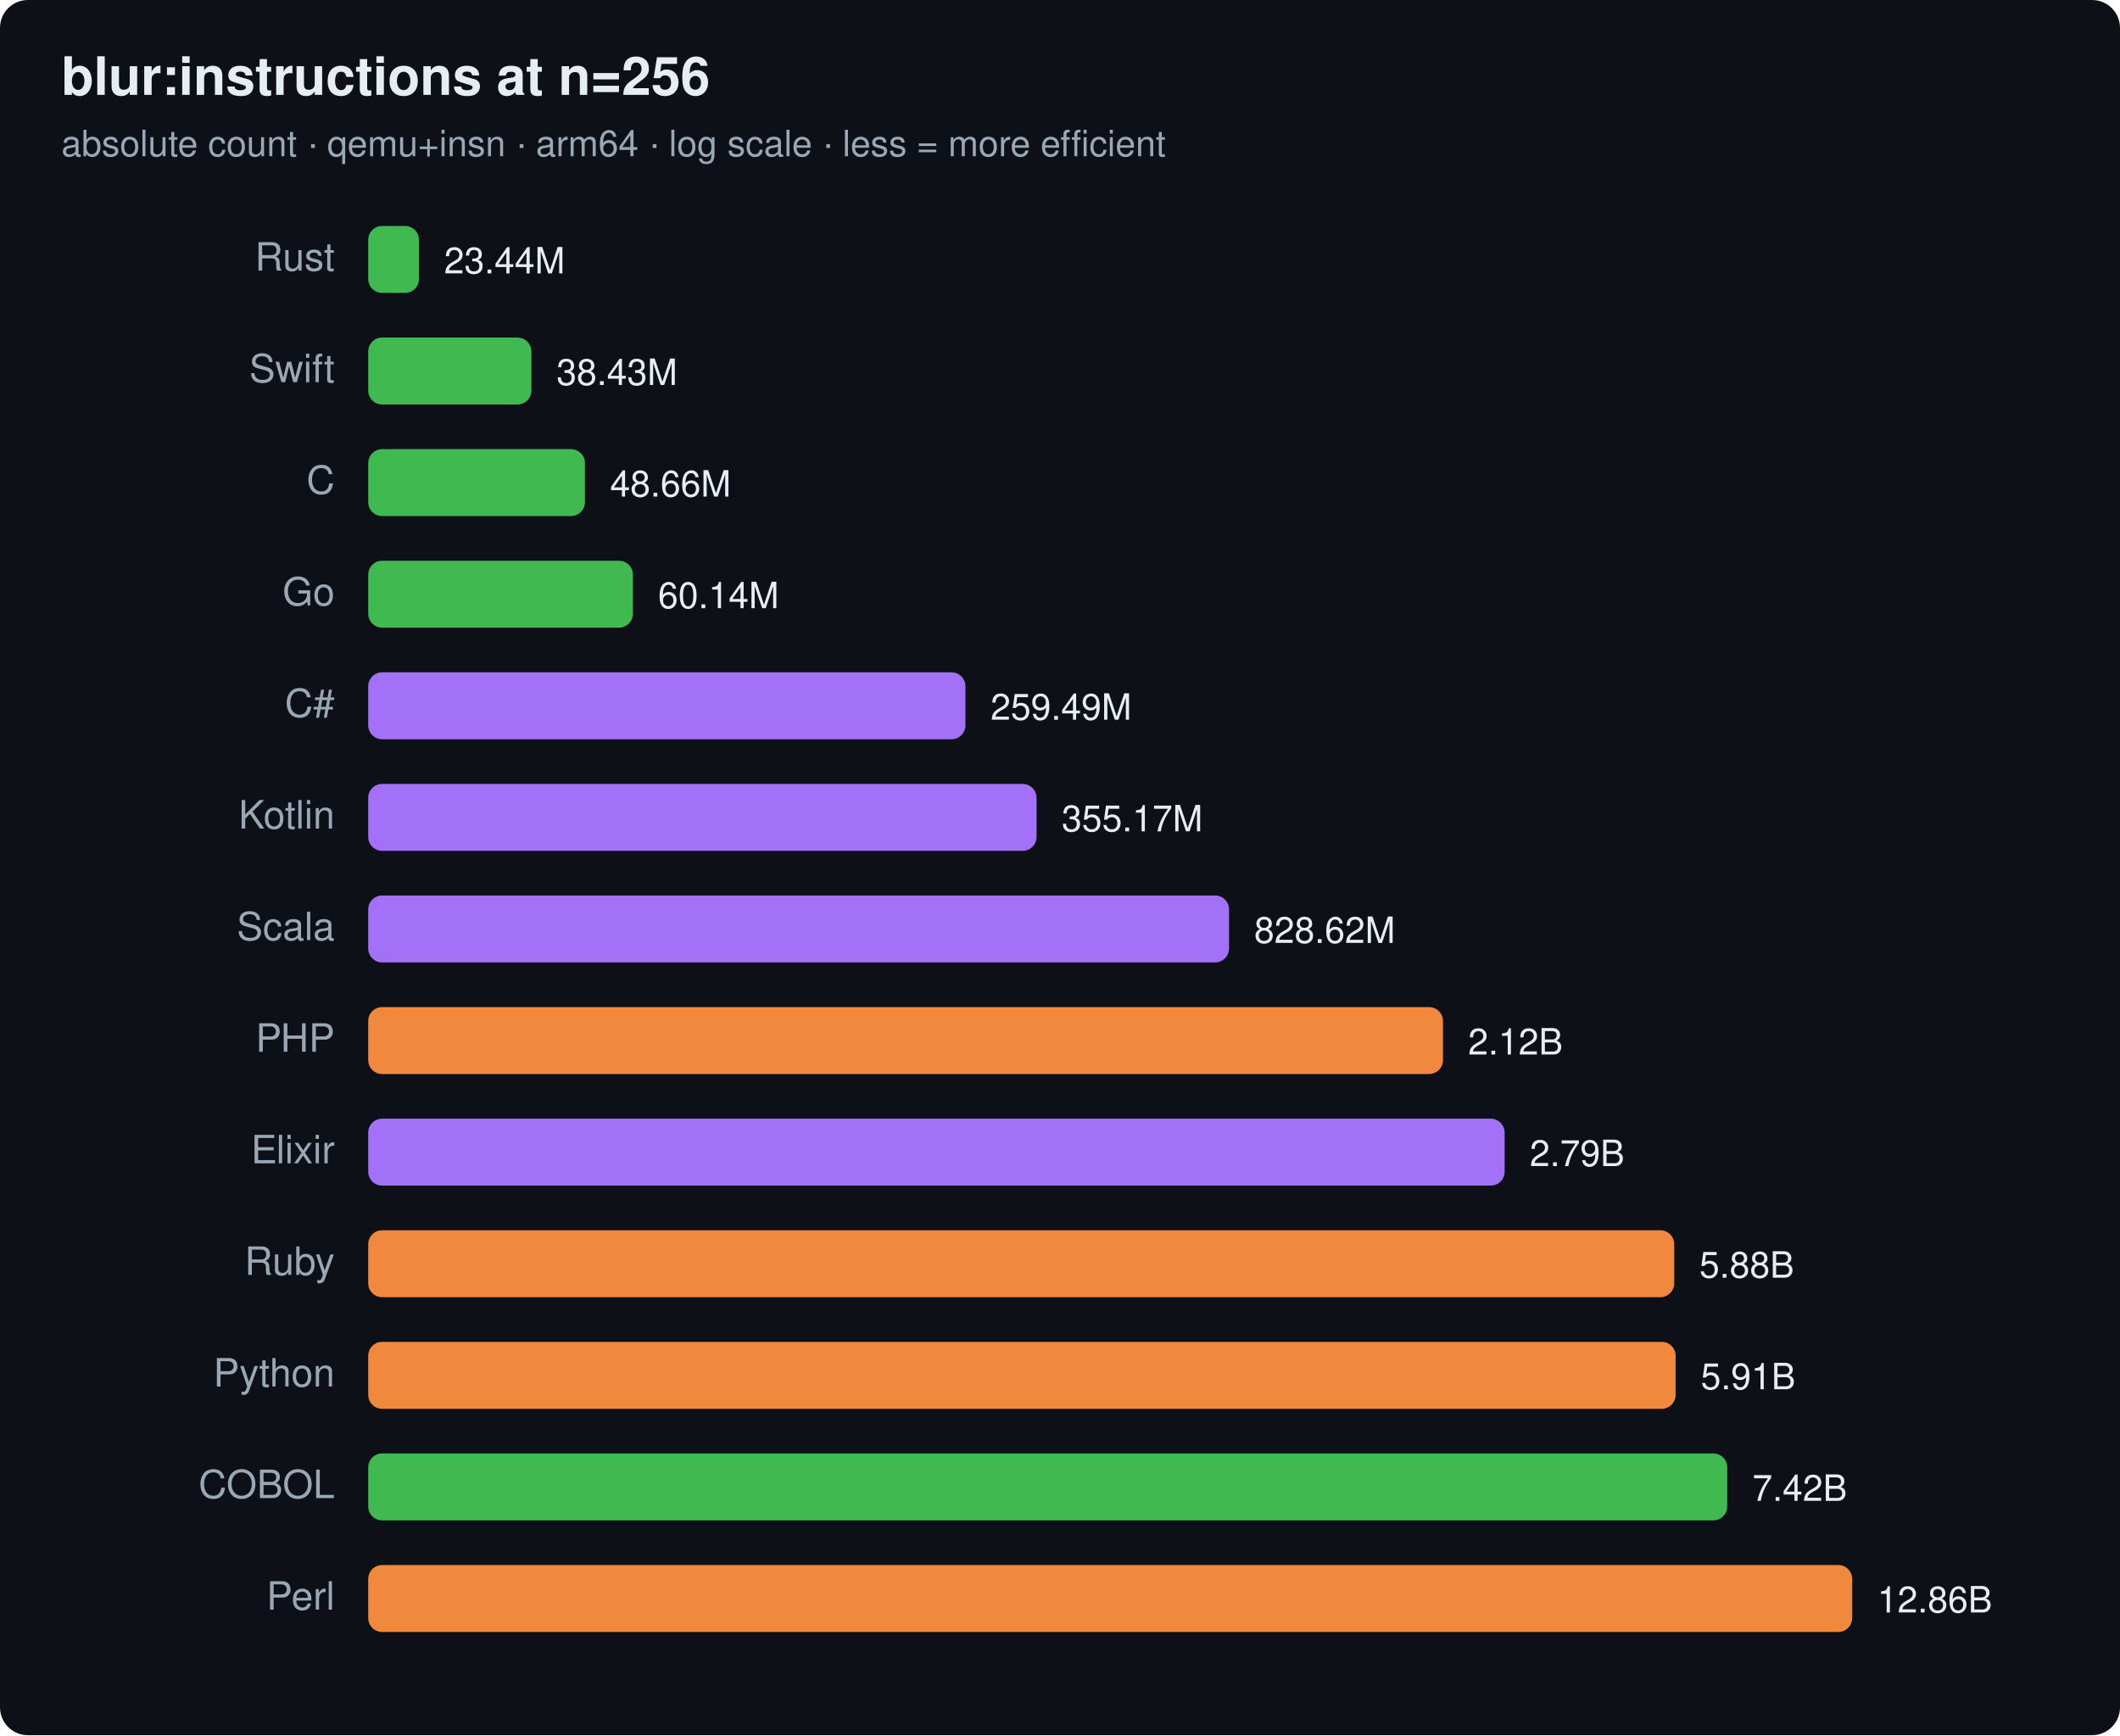
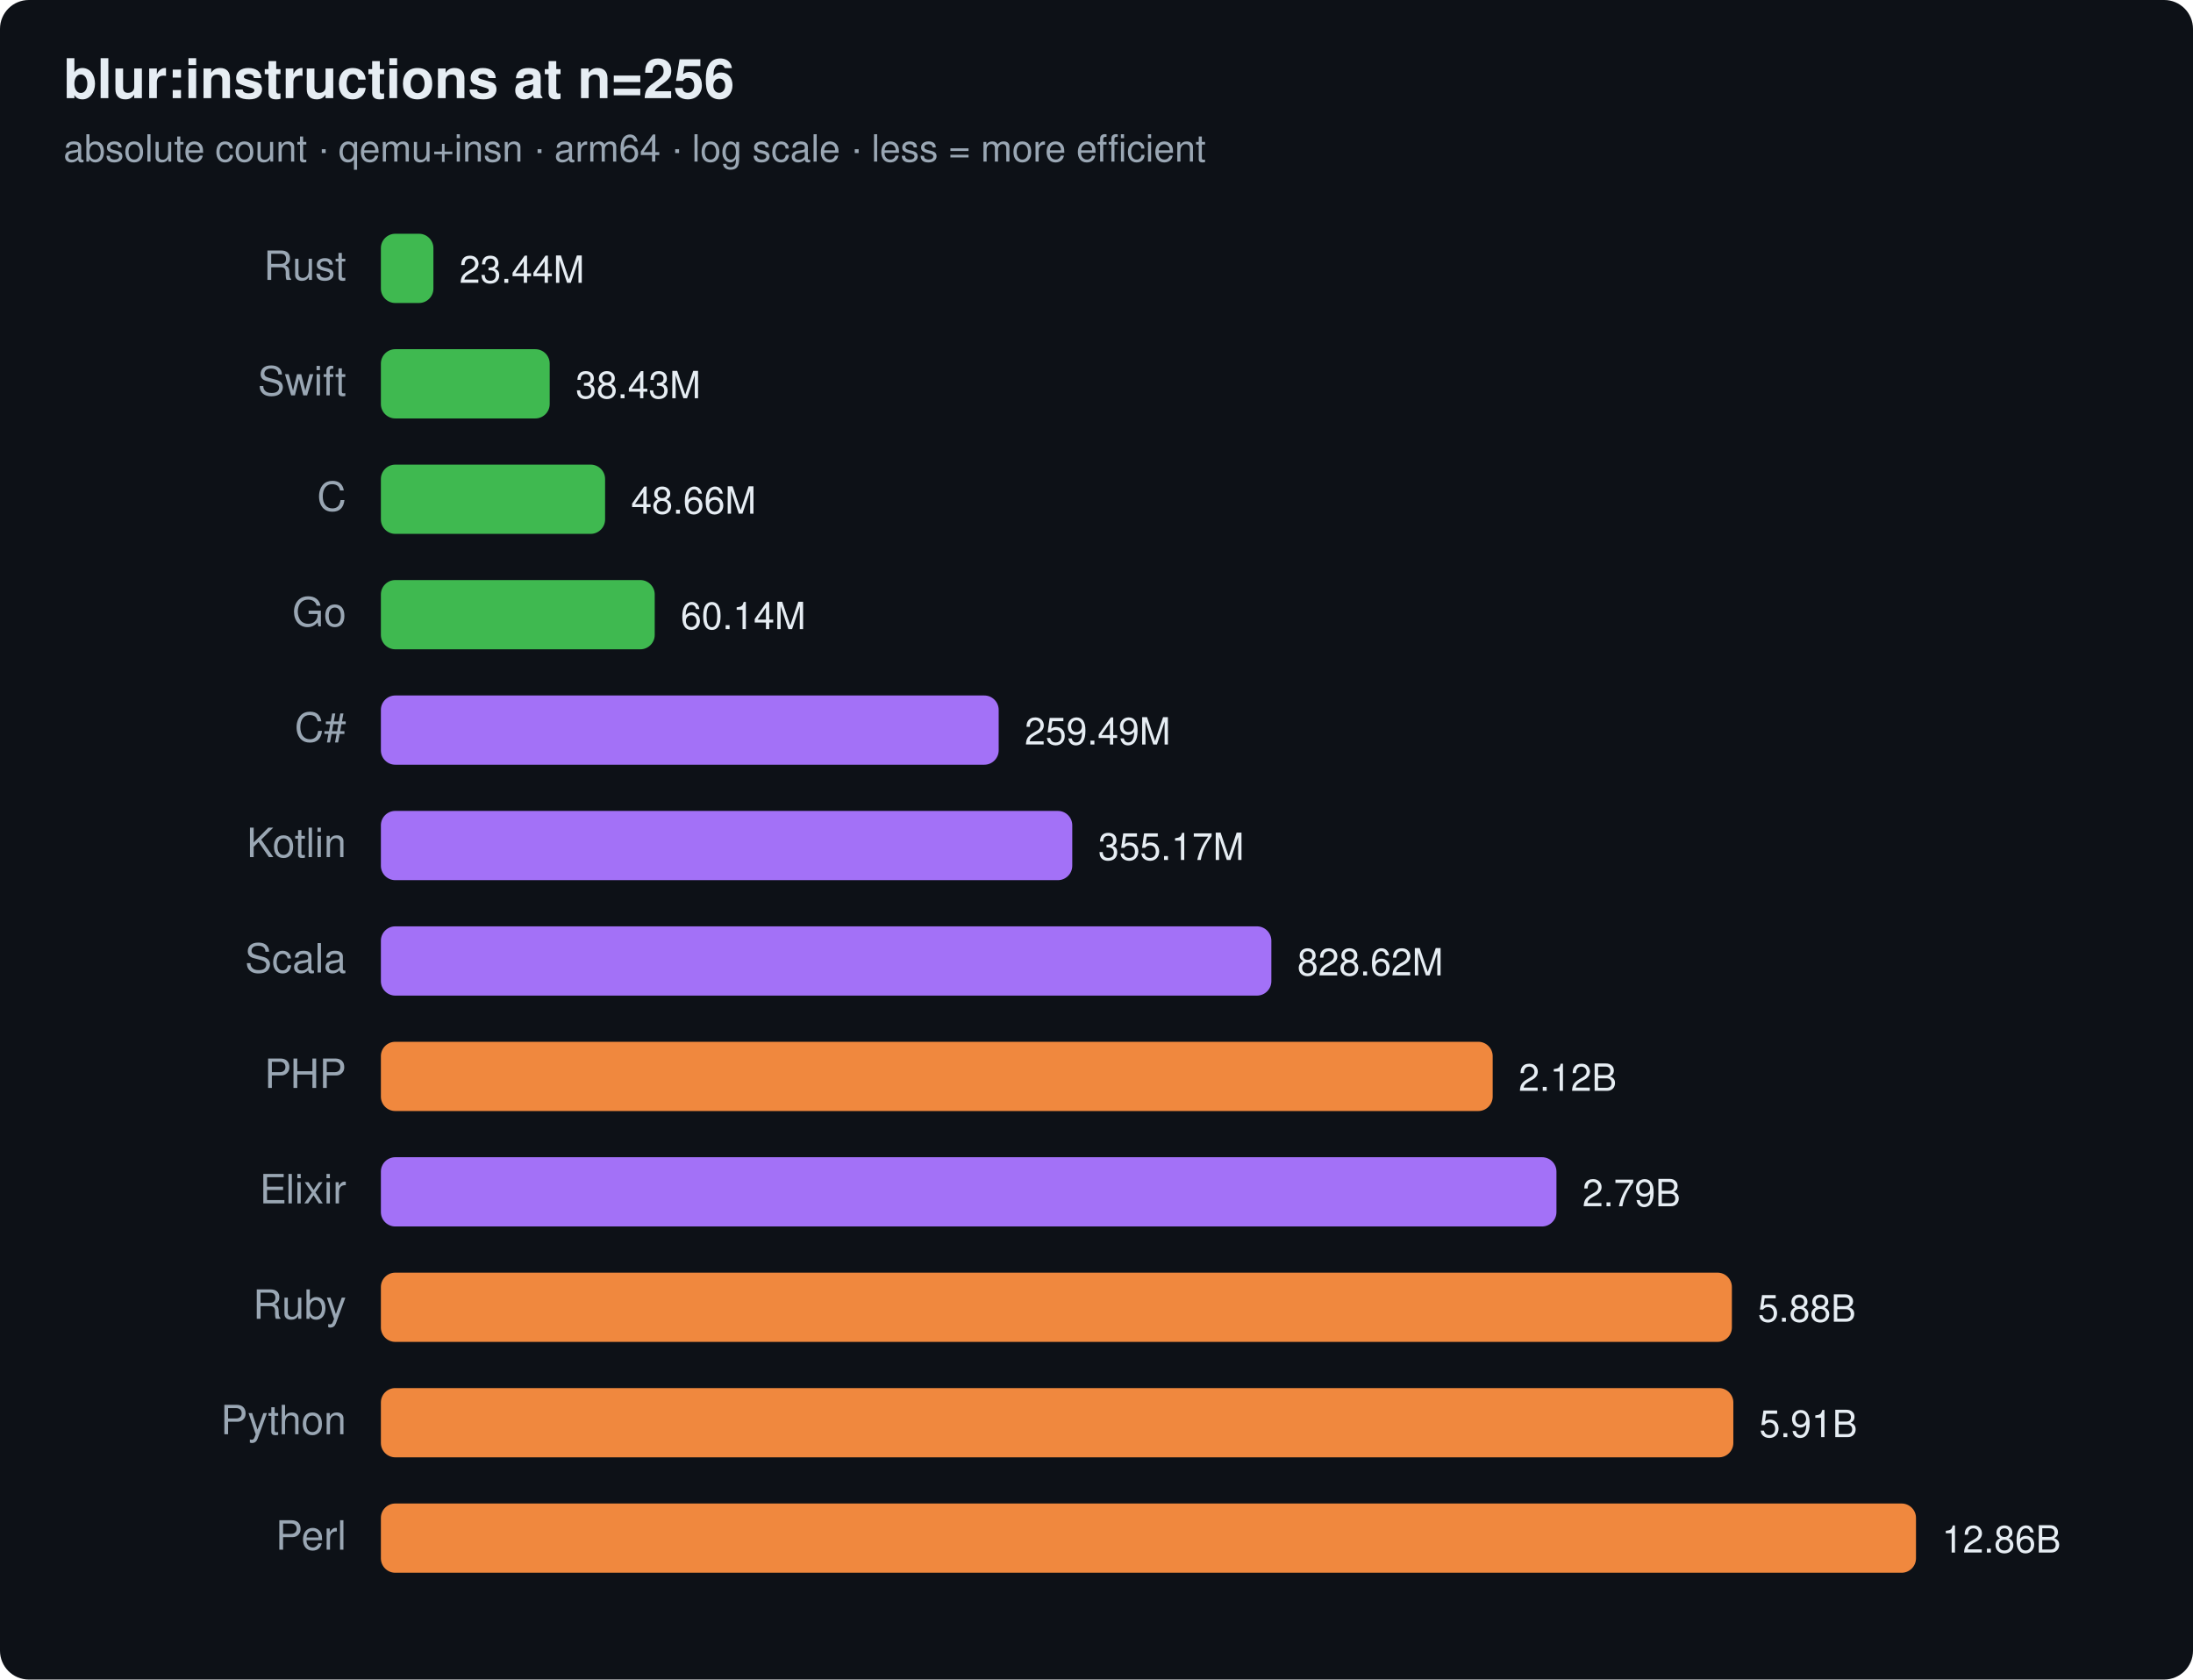
- <svg xmlns="http://www.w3.org/2000/svg" width="760" height="622" viewBox="0 0 760 622" font-family="ui-sans-serif,system-ui,Segoe UI,Helvetica,Arial">
-   <rect width="760" height="622" rx="10" fill="#0d1117" />
+ <svg xmlns="http://www.w3.org/2000/svg" width="760" height="582" viewBox="0 0 760 582" font-family="ui-sans-serif,system-ui,Segoe UI,Helvetica,Arial">
+   <rect width="760" height="582" rx="10" fill="#0d1117" />
  <text x="22" y="34" font-size="19" font-weight="700" fill="#e6edf3">blur:instructions at n=256</text>
  <text x="22" y="56" font-size="13" fill="#9aa7b4">absolute count · qemu+insn · arm64 · log scale · less = more efficient</text>
  <text x="120" y="97" text-anchor="end" font-size="14" fill="#9aa7b4">Rust</text>
  <rect x="132" y="81" width="18.2" height="24" rx="5" fill="#3fb950" />
  <text x="159.2" y="98" font-size="13" fill="#e6edf3">23.44M</text>
  <text x="120" y="137" text-anchor="end" font-size="14" fill="#9aa7b4">Swift</text>
  <rect x="132" y="121" width="58.5" height="24" rx="5" fill="#3fb950" />
  <text x="199.5" y="138" font-size="13" fill="#e6edf3">38.43M</text>
  <text x="120" y="177" text-anchor="end" font-size="14" fill="#9aa7b4">C</text>
  <rect x="132" y="161" width="77.7" height="24" rx="5" fill="#3fb950" />
  <text x="218.7" y="178" font-size="13" fill="#e6edf3">48.66M</text>
  <text x="120" y="217" text-anchor="end" font-size="14" fill="#9aa7b4">Go</text>
  <rect x="132" y="201" width="94.9" height="24" rx="5" fill="#3fb950" />
  <text x="235.9" y="218" font-size="13" fill="#e6edf3">60.14M</text>
  <text x="120" y="257" text-anchor="end" font-size="14" fill="#9aa7b4">C#</text>
  <rect x="132" y="241" width="214.1" height="24" rx="5" fill="#a371f7" />
  <text x="355.1" y="258" font-size="13" fill="#e6edf3">259.49M</text>
  <text x="120" y="297" text-anchor="end" font-size="14" fill="#9aa7b4">Kotlin</text>
  <rect x="132" y="281" width="239.6" height="24" rx="5" fill="#a371f7" />
  <text x="380.6" y="298" font-size="13" fill="#e6edf3">355.17M</text>
  <text x="120" y="337" text-anchor="end" font-size="14" fill="#9aa7b4">Scala</text>
  <rect x="132" y="321" width="308.6" height="24" rx="5" fill="#a371f7" />
  <text x="449.6" y="338" font-size="13" fill="#e6edf3">828.62M</text>
  <text x="120" y="377" text-anchor="end" font-size="14" fill="#9aa7b4">PHP</text>
  <rect x="132" y="361" width="385.3" height="24" rx="5" fill="#f0883e" />
  <text x="526.3" y="378" font-size="13" fill="#e6edf3">2.12B</text>
  <text x="120" y="417" text-anchor="end" font-size="14" fill="#9aa7b4">Elixir</text>
  <rect x="132" y="401" width="407.4" height="24" rx="5" fill="#a371f7" />
  <text x="548.4" y="418" font-size="13" fill="#e6edf3">2.79B</text>
  <text x="120" y="457" text-anchor="end" font-size="14" fill="#9aa7b4">Ruby</text>
  <rect x="132" y="441" width="468.2" height="24" rx="5" fill="#f0883e" />
  <text x="609.2" y="458" font-size="13" fill="#e6edf3">5.88B</text>
  <text x="120" y="497" text-anchor="end" font-size="14" fill="#9aa7b4">Python</text>
  <rect x="132" y="481" width="468.7" height="24" rx="5" fill="#f0883e" />
  <text x="609.7" y="498" font-size="13" fill="#e6edf3">5.91B</text>
-   <text x="120" y="537" text-anchor="end" font-size="14" fill="#9aa7b4">COBOL</text>
-   <rect x="132" y="521" width="487.2" height="24" rx="5" fill="#3fb950" />
-   <text x="628.2" y="538" font-size="13" fill="#e6edf3">7.42B</text>
-   <text x="120" y="577" text-anchor="end" font-size="14" fill="#9aa7b4">Perl</text>
-   <rect x="132" y="561" width="532.0" height="24" rx="5" fill="#f0883e" />
-   <text x="673.0" y="578" font-size="13" fill="#e6edf3">12.86B</text>
+   <text x="120" y="537" text-anchor="end" font-size="14" fill="#9aa7b4">Perl</text>
+   <rect x="132" y="521" width="532.0" height="24" rx="5" fill="#f0883e" />
+   <text x="673.0" y="538" font-size="13" fill="#e6edf3">12.86B</text>
</svg>
